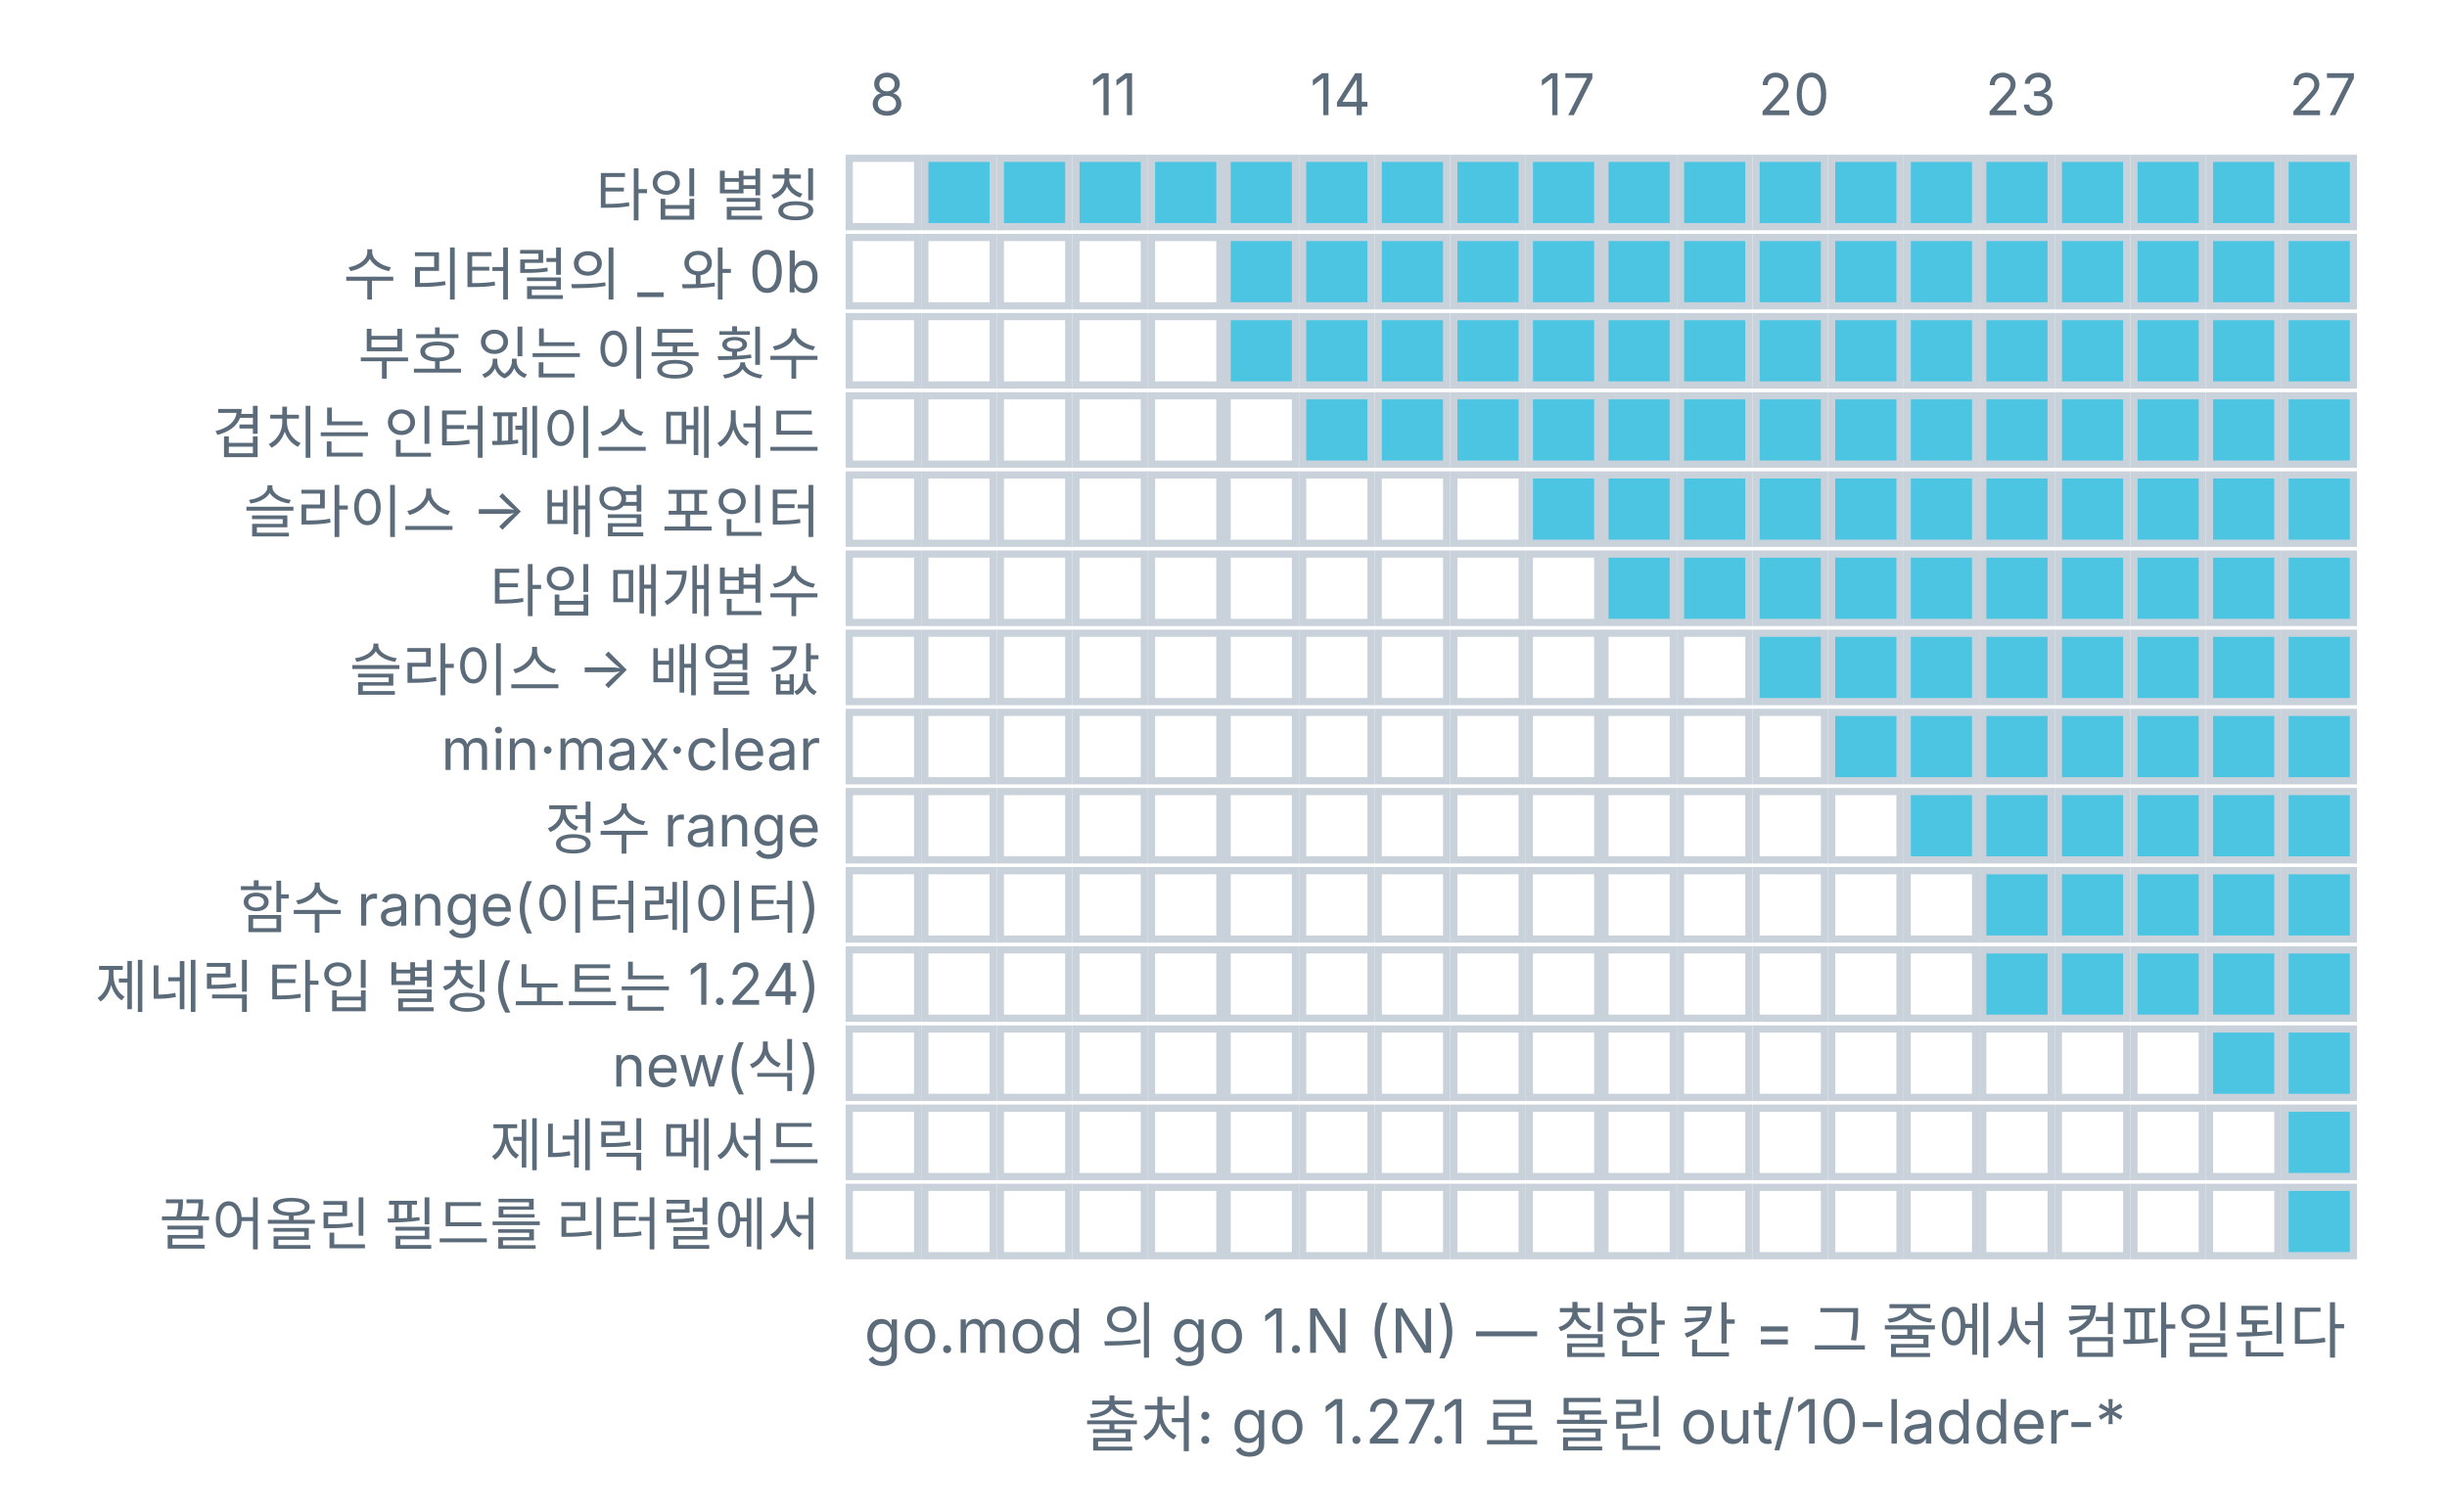
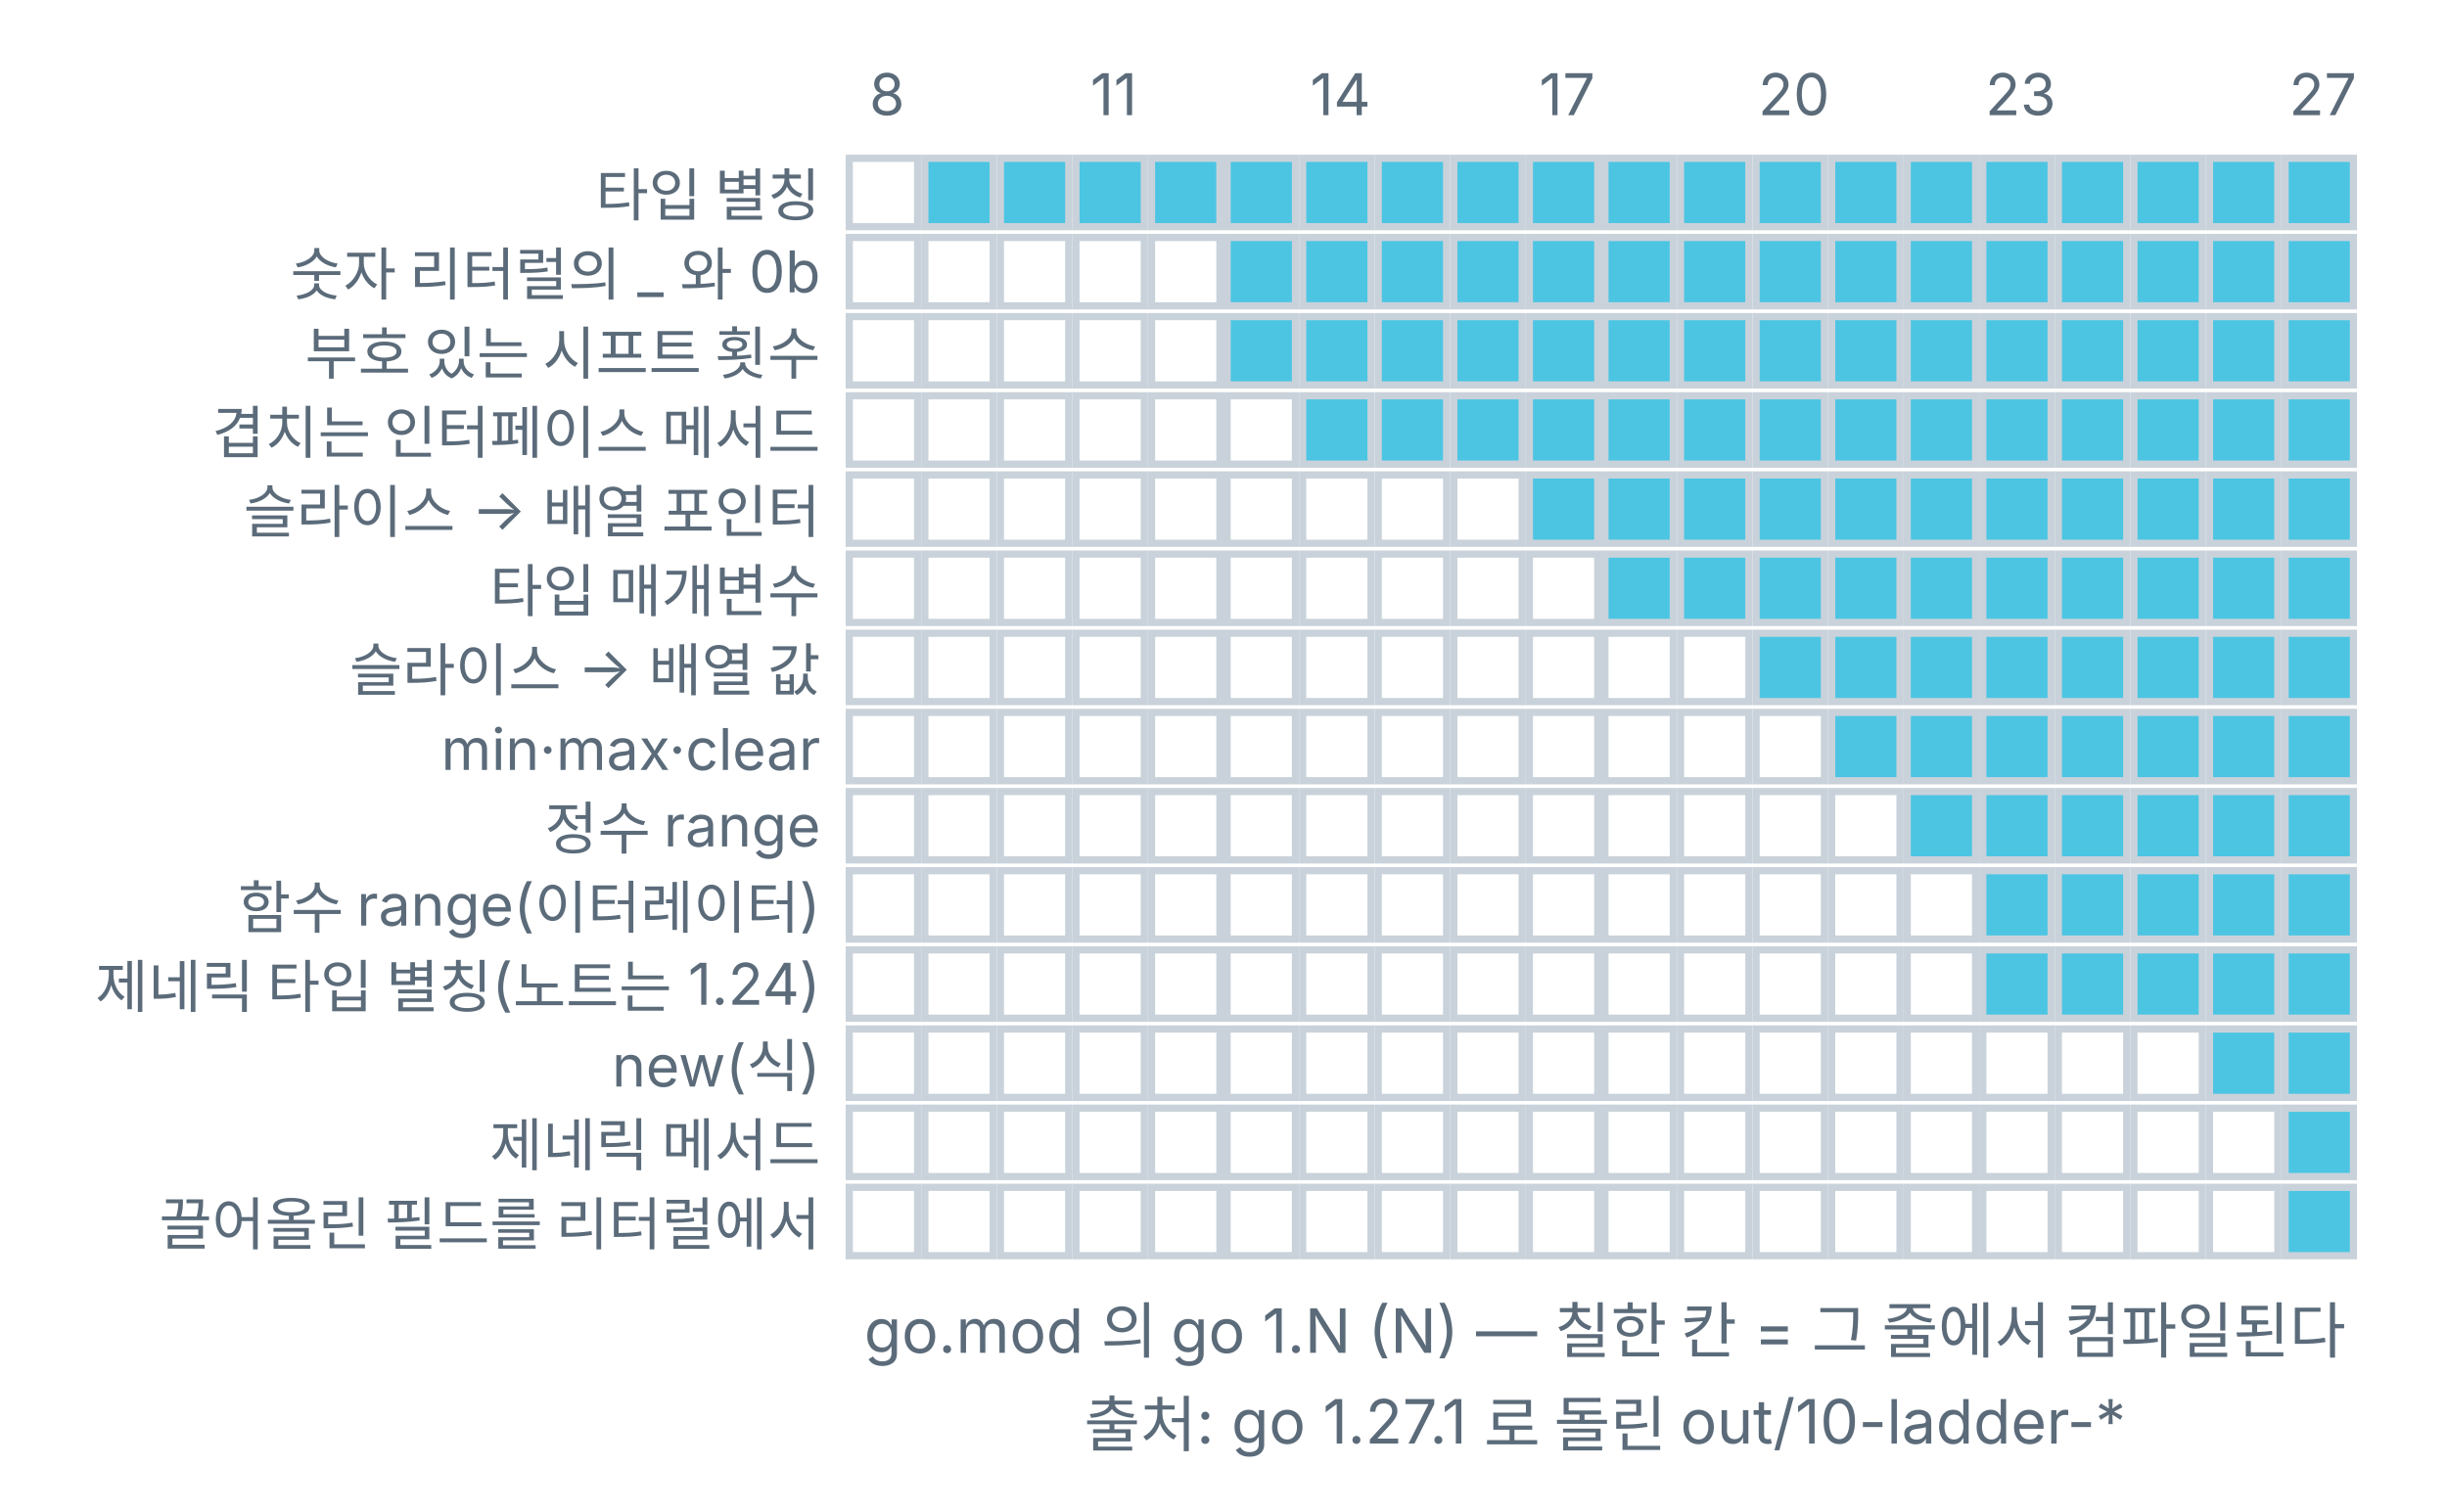
<svg xmlns="http://www.w3.org/2000/svg" class="diag" viewBox="0 0 340 210" role="img" aria-label="go.mod 의 go 줄 사다리">
  <style>
.diag text{font-family:-apple-system,"Noto Sans KR",sans-serif}
.frame{fill:none;stroke:var(--border,#c9d2da);stroke-width:1}
.ax{stroke:var(--muted,#5b6b7a);stroke-width:1;fill:none}
.grid{stroke:var(--border,#e1e7ec);stroke-width:.6;
 stroke-dasharray:2 3;fill:none}
svg.diag text.tick{font-size:8px;fill:var(--muted,#5b6b7a)}
svg.diag text.axname{font-size:9px;fill:var(--accent2,#1d3557);font-weight:700}
svg.diag text.key{font-size:9px;fill:var(--accent2,#1d3557);font-weight:700}
svg.diag text.cap{font-size:8.5px;fill:var(--muted,#5b6b7a)}
.cv{fill:none;stroke:var(--accent,#00add8);stroke-width:1.6}
.cv1{fill:none;stroke:var(--g1,#1d6fb8);stroke-width:1.6}
.cv2{fill:none;stroke:var(--g2,#2f7a52);stroke-width:1.6}
.cv3{fill:none;stroke:var(--g3,#b5561b);stroke-width:1.6}
.cv4{fill:none;stroke:var(--g4,#7a4a8c);stroke-width:1.6}
.cv5{fill:none;stroke:var(--g5,#a86b00);stroke-width:1.6}
.cv6{fill:none;stroke:var(--g6,#5c6b73);stroke-width:1.6}
.cvd{fill:none;stroke:var(--muted,#5b6b7a);stroke-width:1.2;
 stroke-dasharray:4 3}
.dot{fill:var(--accent,#00add8);stroke:none}
.dot2{fill:var(--special,#007d9c);stroke:none}
.dot5{fill:var(--g5,#a86b00);stroke:none}
.dotn{fill:var(--muted,#5b6b7a);opacity:.35;stroke:none}
.cell{fill:var(--panel,#fff);stroke:var(--border,#c9d2da);
 stroke-width:1}
.cell.a{fill:rgba(0,173,216,.16)}
.cell.b{fill:rgba(184,50,42,.14)}
.cell.c{fill:rgba(46,158,91,.14)}
.cell.d{fill:rgba(217,119,6,.16)}
.cell.e{fill:rgba(0,125,156,.14)}
.cell.f{fill:rgba(91,107,122,.12)}
.cell.on{fill:var(--accent,#00add8);fill-opacity:.7}
.box{fill:var(--panel,#fafbfc);stroke:var(--border,#c9d2da);
 stroke-width:1.2}
.box.g1{stroke:var(--g1,#1d6fb8);fill:rgba(29,111,184,.12)}
.box.g2{stroke:var(--g2,#2f7a52);fill:rgba(47,122,82,.12)}
.box.g3{stroke:var(--g3,#b5561b);fill:rgba(181,86,27,.12)}
.box.g4{stroke:var(--g4,#7a4a8c);fill:rgba(122,74,140,.12)}
.box.g5{stroke:var(--g5,#a86b00);fill:rgba(168,107,0,.12)}
.box.g6{stroke:var(--g6,#5c6b73);fill:rgba(92,107,115,.12)}
.box.off{fill:none;stroke-dasharray:3 2}
.arw{stroke:var(--net,#7d8a96);stroke-width:1.4;fill:none}
.arw.hot{stroke:var(--special,#007d9c);stroke-width:2.2}
svg.diag text.lbl{font-size:11px;fill:var(--muted,#5b6b7a)}
.diag text{fill:var(--text,#1c2530)}
.tie{stroke:var(--net,#7d8a96);stroke-width:1;fill:none}
.tie.hot{stroke:var(--special,#007d9c);stroke-width:1.6}
.edge{stroke:var(--net,#7d8a96);stroke-width:1.3;fill:none}
.edge.hot{stroke:var(--special,#007d9c);stroke-width:1.8}
.edge.dim{stroke-dasharray:3 2;opacity:.6}
.ah{fill:var(--net,#7d8a96);stroke:none}
.ah.hot{fill:var(--special,#007d9c)}
.bar{fill:var(--g2,#2f7a52);opacity:.8;stroke:none}
.bar.a{fill:var(--accent,#00add8)}
svg.diag text.mono{font-family:"DeckMono","D2Coding",ui-monospace,
 monospace;font-size:8.5px}
svg.diag text.hot{fill:var(--special,#007d9c);font-weight:700;
 font-size:9.5px}
</style>
  <text x="123.25" y="16.00" class="tick" text-anchor="middle">8</text>
  <text x="154.75" y="16.00" class="tick" text-anchor="middle">11</text>
  <text x="186.25" y="16.00" class="tick" text-anchor="middle">14</text>
  <text x="217.75" y="16.00" class="tick" text-anchor="middle">17</text>
  <text x="249.25" y="16.00" class="tick" text-anchor="middle">20</text>
  <text x="280.75" y="16.00" class="tick" text-anchor="middle">23</text>
  <text x="322.75" y="16.00" class="tick" text-anchor="middle">27</text>
  <text x="114.00" y="30.00" class="tick" text-anchor="end">타입 별칭</text>
  <rect x="118.00" y="22.00" width="9.50" height="9.50" class="cell off" />
  <rect x="128.50" y="22.00" width="9.50" height="9.50" class="cell on" />
  <rect x="139.00" y="22.00" width="9.50" height="9.50" class="cell on" />
  <rect x="149.50" y="22.00" width="9.50" height="9.50" class="cell on" />
  <rect x="160.00" y="22.00" width="9.50" height="9.50" class="cell on" />
  <rect x="170.50" y="22.00" width="9.50" height="9.50" class="cell on" />
  <rect x="181.00" y="22.00" width="9.50" height="9.50" class="cell on" />
  <rect x="191.50" y="22.00" width="9.50" height="9.50" class="cell on" />
  <rect x="202.00" y="22.00" width="9.50" height="9.50" class="cell on" />
  <rect x="212.50" y="22.00" width="9.50" height="9.50" class="cell on" />
  <rect x="223.00" y="22.00" width="9.50" height="9.50" class="cell on" />
  <rect x="233.50" y="22.00" width="9.50" height="9.50" class="cell on" />
  <rect x="244.00" y="22.00" width="9.50" height="9.50" class="cell on" />
  <rect x="254.50" y="22.00" width="9.50" height="9.50" class="cell on" />
  <rect x="265.00" y="22.00" width="9.50" height="9.50" class="cell on" />
  <rect x="275.50" y="22.00" width="9.50" height="9.50" class="cell on" />
  <rect x="286.00" y="22.00" width="9.50" height="9.50" class="cell on" />
  <rect x="296.50" y="22.00" width="9.50" height="9.50" class="cell on" />
  <rect x="307.00" y="22.00" width="9.50" height="9.50" class="cell on" />
  <rect x="317.50" y="22.00" width="9.50" height="9.50" class="cell on" />
-   <text x="114.00" y="41.00" class="tick" text-anchor="end">수 리터럴의 _ 와 0b</text>
+   <text x="114.00" y="41.00" class="tick" text-anchor="end">숫자 리터럴의 _ 와 0b</text>
  <rect x="118.00" y="33.00" width="9.50" height="9.50" class="cell off" />
  <rect x="128.50" y="33.00" width="9.50" height="9.50" class="cell off" />
  <rect x="139.00" y="33.00" width="9.50" height="9.50" class="cell off" />
  <rect x="149.50" y="33.00" width="9.50" height="9.50" class="cell off" />
  <rect x="160.00" y="33.00" width="9.50" height="9.50" class="cell off" />
  <rect x="170.50" y="33.00" width="9.50" height="9.50" class="cell on" />
  <rect x="181.00" y="33.00" width="9.50" height="9.50" class="cell on" />
  <rect x="191.50" y="33.00" width="9.50" height="9.50" class="cell on" />
  <rect x="202.00" y="33.00" width="9.50" height="9.50" class="cell on" />
  <rect x="212.50" y="33.00" width="9.50" height="9.50" class="cell on" />
  <rect x="223.00" y="33.00" width="9.50" height="9.50" class="cell on" />
  <rect x="233.50" y="33.00" width="9.50" height="9.50" class="cell on" />
  <rect x="244.00" y="33.00" width="9.50" height="9.50" class="cell on" />
  <rect x="254.50" y="33.00" width="9.50" height="9.50" class="cell on" />
  <rect x="265.00" y="33.00" width="9.50" height="9.50" class="cell on" />
  <rect x="275.50" y="33.00" width="9.50" height="9.50" class="cell on" />
  <rect x="286.00" y="33.00" width="9.50" height="9.50" class="cell on" />
  <rect x="296.50" y="33.00" width="9.50" height="9.50" class="cell on" />
  <rect x="307.00" y="33.00" width="9.50" height="9.50" class="cell on" />
  <rect x="317.50" y="33.00" width="9.50" height="9.50" class="cell on" />
-   <text x="114.00" y="52.00" class="tick" text-anchor="end">부호 있는 이동 횟수</text>
+   <text x="114.00" y="52.00" class="tick" text-anchor="end">부호 있는 시프트 횟수</text>
  <rect x="118.00" y="44.00" width="9.50" height="9.50" class="cell off" />
  <rect x="128.50" y="44.00" width="9.50" height="9.50" class="cell off" />
  <rect x="139.00" y="44.00" width="9.50" height="9.50" class="cell off" />
  <rect x="149.50" y="44.00" width="9.50" height="9.50" class="cell off" />
  <rect x="160.00" y="44.00" width="9.50" height="9.50" class="cell off" />
  <rect x="170.50" y="44.00" width="9.50" height="9.50" class="cell on" />
  <rect x="181.00" y="44.00" width="9.50" height="9.50" class="cell on" />
  <rect x="191.50" y="44.00" width="9.50" height="9.50" class="cell on" />
  <rect x="202.00" y="44.00" width="9.50" height="9.50" class="cell on" />
  <rect x="212.50" y="44.00" width="9.50" height="9.50" class="cell on" />
  <rect x="223.00" y="44.00" width="9.50" height="9.50" class="cell on" />
  <rect x="233.50" y="44.00" width="9.50" height="9.50" class="cell on" />
  <rect x="244.00" y="44.00" width="9.50" height="9.50" class="cell on" />
  <rect x="254.50" y="44.00" width="9.50" height="9.50" class="cell on" />
  <rect x="265.00" y="44.00" width="9.50" height="9.50" class="cell on" />
  <rect x="275.50" y="44.00" width="9.50" height="9.50" class="cell on" />
  <rect x="286.00" y="44.00" width="9.50" height="9.50" class="cell on" />
  <rect x="296.50" y="44.00" width="9.50" height="9.50" class="cell on" />
  <rect x="307.00" y="44.00" width="9.50" height="9.50" class="cell on" />
  <rect x="317.50" y="44.00" width="9.50" height="9.50" class="cell on" />
  <text x="114.00" y="63.00" class="tick" text-anchor="end">겹치는 인터페이스 메서드</text>
  <rect x="118.00" y="55.00" width="9.50" height="9.50" class="cell off" />
  <rect x="128.50" y="55.00" width="9.50" height="9.50" class="cell off" />
  <rect x="139.00" y="55.00" width="9.50" height="9.50" class="cell off" />
  <rect x="149.50" y="55.00" width="9.50" height="9.50" class="cell off" />
  <rect x="160.00" y="55.00" width="9.50" height="9.50" class="cell off" />
  <rect x="170.50" y="55.00" width="9.50" height="9.50" class="cell off" />
  <rect x="181.00" y="55.00" width="9.50" height="9.50" class="cell on" />
  <rect x="191.50" y="55.00" width="9.50" height="9.50" class="cell on" />
  <rect x="202.00" y="55.00" width="9.50" height="9.50" class="cell on" />
  <rect x="212.50" y="55.00" width="9.50" height="9.50" class="cell on" />
  <rect x="223.00" y="55.00" width="9.50" height="9.50" class="cell on" />
  <rect x="233.50" y="55.00" width="9.50" height="9.50" class="cell on" />
  <rect x="244.00" y="55.00" width="9.50" height="9.50" class="cell on" />
  <rect x="254.50" y="55.00" width="9.50" height="9.50" class="cell on" />
  <rect x="265.00" y="55.00" width="9.50" height="9.50" class="cell on" />
  <rect x="275.50" y="55.00" width="9.50" height="9.50" class="cell on" />
  <rect x="286.00" y="55.00" width="9.50" height="9.50" class="cell on" />
  <rect x="296.50" y="55.00" width="9.50" height="9.50" class="cell on" />
  <rect x="307.00" y="55.00" width="9.50" height="9.50" class="cell on" />
  <rect x="317.50" y="55.00" width="9.50" height="9.50" class="cell on" />
  <text x="114.00" y="74.00" class="tick" text-anchor="end">슬라이스 → 배열 포인터</text>
  <rect x="118.00" y="66.00" width="9.50" height="9.50" class="cell off" />
  <rect x="128.50" y="66.00" width="9.50" height="9.50" class="cell off" />
  <rect x="139.00" y="66.00" width="9.50" height="9.50" class="cell off" />
  <rect x="149.50" y="66.00" width="9.50" height="9.50" class="cell off" />
  <rect x="160.00" y="66.00" width="9.50" height="9.50" class="cell off" />
  <rect x="170.50" y="66.00" width="9.50" height="9.50" class="cell off" />
  <rect x="181.00" y="66.00" width="9.50" height="9.50" class="cell off" />
  <rect x="191.50" y="66.00" width="9.50" height="9.50" class="cell off" />
  <rect x="202.00" y="66.00" width="9.50" height="9.50" class="cell off" />
  <rect x="212.50" y="66.00" width="9.50" height="9.50" class="cell on" />
  <rect x="223.00" y="66.00" width="9.50" height="9.50" class="cell on" />
  <rect x="233.50" y="66.00" width="9.50" height="9.50" class="cell on" />
  <rect x="244.00" y="66.00" width="9.50" height="9.50" class="cell on" />
  <rect x="254.50" y="66.00" width="9.50" height="9.50" class="cell on" />
  <rect x="265.00" y="66.00" width="9.50" height="9.50" class="cell on" />
  <rect x="275.50" y="66.00" width="9.50" height="9.50" class="cell on" />
  <rect x="286.00" y="66.00" width="9.50" height="9.50" class="cell on" />
  <rect x="296.50" y="66.00" width="9.50" height="9.50" class="cell on" />
  <rect x="307.00" y="66.00" width="9.50" height="9.50" class="cell on" />
  <rect x="317.50" y="66.00" width="9.50" height="9.50" class="cell on" />
  <text x="114.00" y="85.00" class="tick" text-anchor="end">타입 매개변수</text>
  <rect x="118.00" y="77.00" width="9.50" height="9.50" class="cell off" />
  <rect x="128.50" y="77.00" width="9.50" height="9.50" class="cell off" />
  <rect x="139.00" y="77.00" width="9.50" height="9.50" class="cell off" />
  <rect x="149.50" y="77.00" width="9.50" height="9.50" class="cell off" />
  <rect x="160.00" y="77.00" width="9.50" height="9.50" class="cell off" />
  <rect x="170.50" y="77.00" width="9.50" height="9.50" class="cell off" />
  <rect x="181.00" y="77.00" width="9.50" height="9.50" class="cell off" />
  <rect x="191.50" y="77.00" width="9.50" height="9.50" class="cell off" />
  <rect x="202.00" y="77.00" width="9.50" height="9.50" class="cell off" />
  <rect x="212.50" y="77.00" width="9.50" height="9.50" class="cell off" />
  <rect x="223.00" y="77.00" width="9.50" height="9.50" class="cell on" />
  <rect x="233.50" y="77.00" width="9.50" height="9.50" class="cell on" />
  <rect x="244.00" y="77.00" width="9.50" height="9.50" class="cell on" />
  <rect x="254.50" y="77.00" width="9.50" height="9.50" class="cell on" />
  <rect x="265.00" y="77.00" width="9.50" height="9.50" class="cell on" />
  <rect x="275.50" y="77.00" width="9.50" height="9.50" class="cell on" />
  <rect x="286.00" y="77.00" width="9.50" height="9.50" class="cell on" />
  <rect x="296.50" y="77.00" width="9.50" height="9.50" class="cell on" />
  <rect x="307.00" y="77.00" width="9.50" height="9.50" class="cell on" />
  <rect x="317.50" y="77.00" width="9.50" height="9.50" class="cell on" />
  <text x="114.00" y="96.00" class="tick" text-anchor="end">슬라이스 → 배열 값</text>
  <rect x="118.00" y="88.00" width="9.50" height="9.50" class="cell off" />
  <rect x="128.50" y="88.00" width="9.50" height="9.50" class="cell off" />
  <rect x="139.00" y="88.00" width="9.50" height="9.50" class="cell off" />
  <rect x="149.50" y="88.00" width="9.50" height="9.50" class="cell off" />
  <rect x="160.00" y="88.00" width="9.50" height="9.50" class="cell off" />
  <rect x="170.50" y="88.00" width="9.50" height="9.50" class="cell off" />
  <rect x="181.00" y="88.00" width="9.50" height="9.50" class="cell off" />
  <rect x="191.50" y="88.00" width="9.50" height="9.50" class="cell off" />
  <rect x="202.00" y="88.00" width="9.50" height="9.50" class="cell off" />
  <rect x="212.50" y="88.00" width="9.50" height="9.50" class="cell off" />
  <rect x="223.00" y="88.00" width="9.50" height="9.50" class="cell off" />
  <rect x="233.50" y="88.00" width="9.50" height="9.50" class="cell off" />
  <rect x="244.00" y="88.00" width="9.50" height="9.50" class="cell on" />
  <rect x="254.50" y="88.00" width="9.50" height="9.50" class="cell on" />
  <rect x="265.00" y="88.00" width="9.50" height="9.50" class="cell on" />
  <rect x="275.50" y="88.00" width="9.50" height="9.50" class="cell on" />
  <rect x="286.00" y="88.00" width="9.50" height="9.50" class="cell on" />
  <rect x="296.50" y="88.00" width="9.50" height="9.50" class="cell on" />
  <rect x="307.00" y="88.00" width="9.50" height="9.50" class="cell on" />
  <rect x="317.50" y="88.00" width="9.50" height="9.50" class="cell on" />
  <text x="114.00" y="107.00" class="tick" text-anchor="end">min·max·clear</text>
  <rect x="118.00" y="99.00" width="9.50" height="9.50" class="cell off" />
  <rect x="128.50" y="99.00" width="9.50" height="9.50" class="cell off" />
  <rect x="139.00" y="99.00" width="9.50" height="9.50" class="cell off" />
  <rect x="149.50" y="99.00" width="9.50" height="9.50" class="cell off" />
  <rect x="160.00" y="99.00" width="9.50" height="9.50" class="cell off" />
  <rect x="170.50" y="99.00" width="9.50" height="9.50" class="cell off" />
  <rect x="181.00" y="99.00" width="9.50" height="9.50" class="cell off" />
  <rect x="191.50" y="99.00" width="9.50" height="9.50" class="cell off" />
  <rect x="202.00" y="99.00" width="9.50" height="9.50" class="cell off" />
  <rect x="212.50" y="99.00" width="9.50" height="9.50" class="cell off" />
  <rect x="223.00" y="99.00" width="9.50" height="9.50" class="cell off" />
  <rect x="233.50" y="99.00" width="9.50" height="9.50" class="cell off" />
  <rect x="244.00" y="99.00" width="9.50" height="9.50" class="cell off" />
  <rect x="254.50" y="99.00" width="9.50" height="9.50" class="cell on" />
  <rect x="265.00" y="99.00" width="9.50" height="9.50" class="cell on" />
  <rect x="275.50" y="99.00" width="9.50" height="9.50" class="cell on" />
  <rect x="286.00" y="99.00" width="9.50" height="9.50" class="cell on" />
  <rect x="296.50" y="99.00" width="9.50" height="9.50" class="cell on" />
  <rect x="307.00" y="99.00" width="9.50" height="9.50" class="cell on" />
  <rect x="317.50" y="99.00" width="9.50" height="9.50" class="cell on" />
  <text x="114.00" y="118.00" class="tick" text-anchor="end">정수 range</text>
  <rect x="118.00" y="110.00" width="9.50" height="9.50" class="cell off" />
  <rect x="128.50" y="110.00" width="9.50" height="9.50" class="cell off" />
  <rect x="139.00" y="110.00" width="9.50" height="9.50" class="cell off" />
  <rect x="149.50" y="110.00" width="9.50" height="9.50" class="cell off" />
  <rect x="160.00" y="110.00" width="9.50" height="9.50" class="cell off" />
  <rect x="170.50" y="110.00" width="9.50" height="9.50" class="cell off" />
  <rect x="181.00" y="110.00" width="9.50" height="9.50" class="cell off" />
  <rect x="191.50" y="110.00" width="9.50" height="9.50" class="cell off" />
  <rect x="202.00" y="110.00" width="9.50" height="9.50" class="cell off" />
  <rect x="212.50" y="110.00" width="9.50" height="9.50" class="cell off" />
  <rect x="223.00" y="110.00" width="9.50" height="9.50" class="cell off" />
  <rect x="233.50" y="110.00" width="9.50" height="9.50" class="cell off" />
  <rect x="244.00" y="110.00" width="9.50" height="9.50" class="cell off" />
  <rect x="254.50" y="110.00" width="9.50" height="9.50" class="cell off" />
  <rect x="265.00" y="110.00" width="9.50" height="9.50" class="cell on" />
  <rect x="275.50" y="110.00" width="9.50" height="9.50" class="cell on" />
  <rect x="286.00" y="110.00" width="9.50" height="9.50" class="cell on" />
  <rect x="296.50" y="110.00" width="9.50" height="9.50" class="cell on" />
  <rect x="307.00" y="110.00" width="9.50" height="9.50" class="cell on" />
  <rect x="317.50" y="110.00" width="9.50" height="9.50" class="cell on" />
  <text x="114.00" y="129.00" class="tick" text-anchor="end">함수 range(이터레이터)</text>
  <rect x="118.00" y="121.00" width="9.50" height="9.50" class="cell off" />
  <rect x="128.50" y="121.00" width="9.50" height="9.50" class="cell off" />
  <rect x="139.00" y="121.00" width="9.50" height="9.50" class="cell off" />
  <rect x="149.50" y="121.00" width="9.50" height="9.50" class="cell off" />
  <rect x="160.00" y="121.00" width="9.50" height="9.50" class="cell off" />
  <rect x="170.50" y="121.00" width="9.50" height="9.50" class="cell off" />
  <rect x="181.00" y="121.00" width="9.50" height="9.50" class="cell off" />
  <rect x="191.50" y="121.00" width="9.50" height="9.50" class="cell off" />
  <rect x="202.00" y="121.00" width="9.50" height="9.50" class="cell off" />
  <rect x="212.50" y="121.00" width="9.50" height="9.50" class="cell off" />
  <rect x="223.00" y="121.00" width="9.50" height="9.50" class="cell off" />
  <rect x="233.50" y="121.00" width="9.50" height="9.50" class="cell off" />
  <rect x="244.00" y="121.00" width="9.50" height="9.50" class="cell off" />
  <rect x="254.50" y="121.00" width="9.50" height="9.50" class="cell off" />
  <rect x="265.00" y="121.00" width="9.50" height="9.50" class="cell off" />
  <rect x="275.50" y="121.00" width="9.50" height="9.50" class="cell on" />
  <rect x="286.00" y="121.00" width="9.50" height="9.50" class="cell on" />
  <rect x="296.50" y="121.00" width="9.50" height="9.50" class="cell on" />
  <rect x="307.00" y="121.00" width="9.50" height="9.50" class="cell on" />
  <rect x="317.50" y="121.00" width="9.50" height="9.50" class="cell on" />
  <text x="114.00" y="140.00" class="tick" text-anchor="end">제네릭 타입 별칭(노트는 1.24)</text>
  <rect x="118.00" y="132.00" width="9.50" height="9.50" class="cell off" />
  <rect x="128.50" y="132.00" width="9.50" height="9.50" class="cell off" />
  <rect x="139.00" y="132.00" width="9.50" height="9.50" class="cell off" />
  <rect x="149.50" y="132.00" width="9.50" height="9.50" class="cell off" />
  <rect x="160.00" y="132.00" width="9.50" height="9.50" class="cell off" />
  <rect x="170.50" y="132.00" width="9.50" height="9.50" class="cell off" />
  <rect x="181.00" y="132.00" width="9.50" height="9.50" class="cell off" />
  <rect x="191.50" y="132.00" width="9.50" height="9.50" class="cell off" />
  <rect x="202.00" y="132.00" width="9.50" height="9.50" class="cell off" />
  <rect x="212.50" y="132.00" width="9.50" height="9.50" class="cell off" />
  <rect x="223.00" y="132.00" width="9.50" height="9.50" class="cell off" />
  <rect x="233.50" y="132.00" width="9.50" height="9.50" class="cell off" />
  <rect x="244.00" y="132.00" width="9.50" height="9.50" class="cell off" />
  <rect x="254.50" y="132.00" width="9.50" height="9.50" class="cell off" />
  <rect x="265.00" y="132.00" width="9.50" height="9.50" class="cell off" />
  <rect x="275.50" y="132.00" width="9.50" height="9.50" class="cell on" />
  <rect x="286.00" y="132.00" width="9.50" height="9.50" class="cell on" />
  <rect x="296.50" y="132.00" width="9.50" height="9.50" class="cell on" />
  <rect x="307.00" y="132.00" width="9.50" height="9.50" class="cell on" />
  <rect x="317.50" y="132.00" width="9.50" height="9.50" class="cell on" />
  <text x="114.00" y="151.00" class="tick" text-anchor="end">new(식)</text>
  <rect x="118.00" y="143.00" width="9.50" height="9.50" class="cell off" />
  <rect x="128.50" y="143.00" width="9.50" height="9.50" class="cell off" />
  <rect x="139.00" y="143.00" width="9.50" height="9.50" class="cell off" />
  <rect x="149.50" y="143.00" width="9.50" height="9.50" class="cell off" />
  <rect x="160.00" y="143.00" width="9.50" height="9.50" class="cell off" />
  <rect x="170.50" y="143.00" width="9.50" height="9.50" class="cell off" />
  <rect x="181.00" y="143.00" width="9.50" height="9.50" class="cell off" />
  <rect x="191.50" y="143.00" width="9.50" height="9.50" class="cell off" />
  <rect x="202.00" y="143.00" width="9.50" height="9.50" class="cell off" />
  <rect x="212.50" y="143.00" width="9.50" height="9.50" class="cell off" />
  <rect x="223.00" y="143.00" width="9.50" height="9.50" class="cell off" />
  <rect x="233.50" y="143.00" width="9.50" height="9.50" class="cell off" />
  <rect x="244.00" y="143.00" width="9.50" height="9.50" class="cell off" />
  <rect x="254.50" y="143.00" width="9.50" height="9.50" class="cell off" />
  <rect x="265.00" y="143.00" width="9.50" height="9.50" class="cell off" />
  <rect x="275.50" y="143.00" width="9.50" height="9.50" class="cell off" />
  <rect x="286.00" y="143.00" width="9.50" height="9.50" class="cell off" />
  <rect x="296.50" y="143.00" width="9.50" height="9.50" class="cell off" />
  <rect x="307.00" y="143.00" width="9.50" height="9.50" class="cell on" />
  <rect x="317.50" y="143.00" width="9.50" height="9.50" class="cell on" />
  <text x="114.00" y="162.00" class="tick" text-anchor="end">제네릭 메서드</text>
  <rect x="118.00" y="154.00" width="9.50" height="9.50" class="cell off" />
  <rect x="128.50" y="154.00" width="9.50" height="9.50" class="cell off" />
  <rect x="139.00" y="154.00" width="9.50" height="9.50" class="cell off" />
  <rect x="149.50" y="154.00" width="9.50" height="9.50" class="cell off" />
  <rect x="160.00" y="154.00" width="9.50" height="9.50" class="cell off" />
  <rect x="170.50" y="154.00" width="9.50" height="9.50" class="cell off" />
  <rect x="181.00" y="154.00" width="9.50" height="9.50" class="cell off" />
  <rect x="191.50" y="154.00" width="9.50" height="9.50" class="cell off" />
  <rect x="202.00" y="154.00" width="9.50" height="9.50" class="cell off" />
  <rect x="212.50" y="154.00" width="9.50" height="9.50" class="cell off" />
  <rect x="223.00" y="154.00" width="9.50" height="9.50" class="cell off" />
  <rect x="233.50" y="154.00" width="9.50" height="9.50" class="cell off" />
  <rect x="244.00" y="154.00" width="9.50" height="9.50" class="cell off" />
  <rect x="254.50" y="154.00" width="9.50" height="9.50" class="cell off" />
  <rect x="265.00" y="154.00" width="9.50" height="9.50" class="cell off" />
  <rect x="275.50" y="154.00" width="9.50" height="9.50" class="cell off" />
  <rect x="286.00" y="154.00" width="9.50" height="9.50" class="cell off" />
  <rect x="296.50" y="154.00" width="9.50" height="9.50" class="cell off" />
  <rect x="307.00" y="154.00" width="9.50" height="9.50" class="cell off" />
  <rect x="317.50" y="154.00" width="9.50" height="9.50" class="cell on" />
  <text x="114.00" y="173.00" class="tick" text-anchor="end">끌어올린 필드를 리터럴에서</text>
  <rect x="118.00" y="165.00" width="9.50" height="9.50" class="cell off" />
  <rect x="128.50" y="165.00" width="9.50" height="9.50" class="cell off" />
  <rect x="139.00" y="165.00" width="9.50" height="9.50" class="cell off" />
  <rect x="149.50" y="165.00" width="9.50" height="9.50" class="cell off" />
  <rect x="160.00" y="165.00" width="9.50" height="9.50" class="cell off" />
  <rect x="170.50" y="165.00" width="9.50" height="9.50" class="cell off" />
  <rect x="181.00" y="165.00" width="9.50" height="9.50" class="cell off" />
  <rect x="191.50" y="165.00" width="9.50" height="9.50" class="cell off" />
  <rect x="202.00" y="165.00" width="9.50" height="9.50" class="cell off" />
  <rect x="212.50" y="165.00" width="9.50" height="9.50" class="cell off" />
  <rect x="223.00" y="165.00" width="9.50" height="9.50" class="cell off" />
  <rect x="233.50" y="165.00" width="9.50" height="9.50" class="cell off" />
  <rect x="244.00" y="165.00" width="9.50" height="9.50" class="cell off" />
  <rect x="254.50" y="165.00" width="9.50" height="9.50" class="cell off" />
  <rect x="265.00" y="165.00" width="9.50" height="9.50" class="cell off" />
  <rect x="275.50" y="165.00" width="9.50" height="9.50" class="cell off" />
  <rect x="286.00" y="165.00" width="9.50" height="9.50" class="cell off" />
  <rect x="296.50" y="165.00" width="9.50" height="9.50" class="cell off" />
  <rect x="307.00" y="165.00" width="9.50" height="9.50" class="cell off" />
  <rect x="317.50" y="165.00" width="9.50" height="9.50" class="cell on" />
  <text x="223.00" y="188.00" class="cap" text-anchor="middle">go.mod 의 go 1.N (N) — 칠한 칸 = 그 줄에서 컴파일된다</text>
  <text x="223.00" y="201.00" class="cap" text-anchor="middle">출처: go 1.27.1 로 돌린 out/10-ladder-*</text>
</svg>
